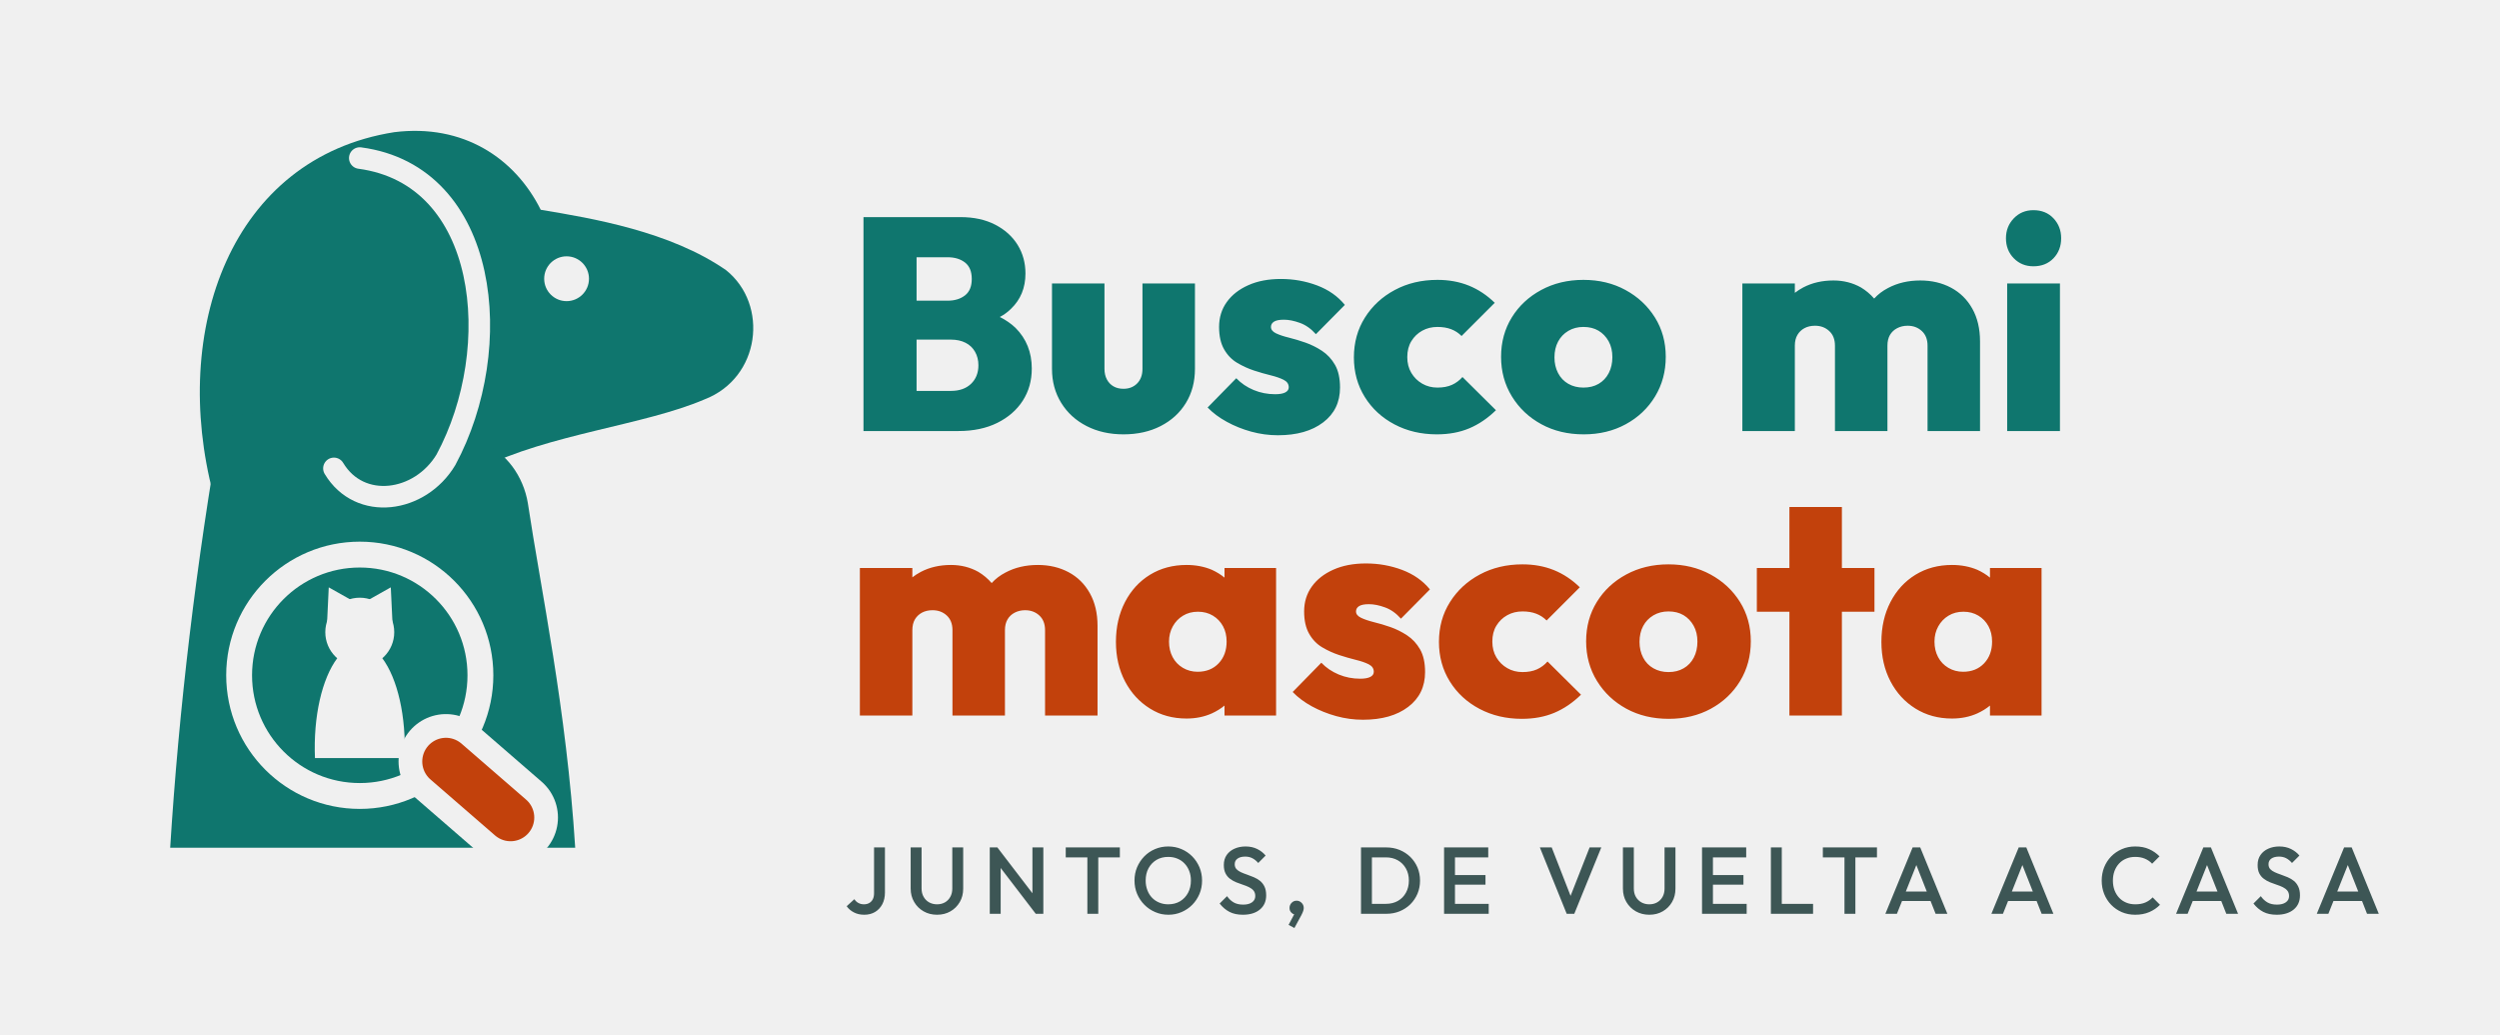
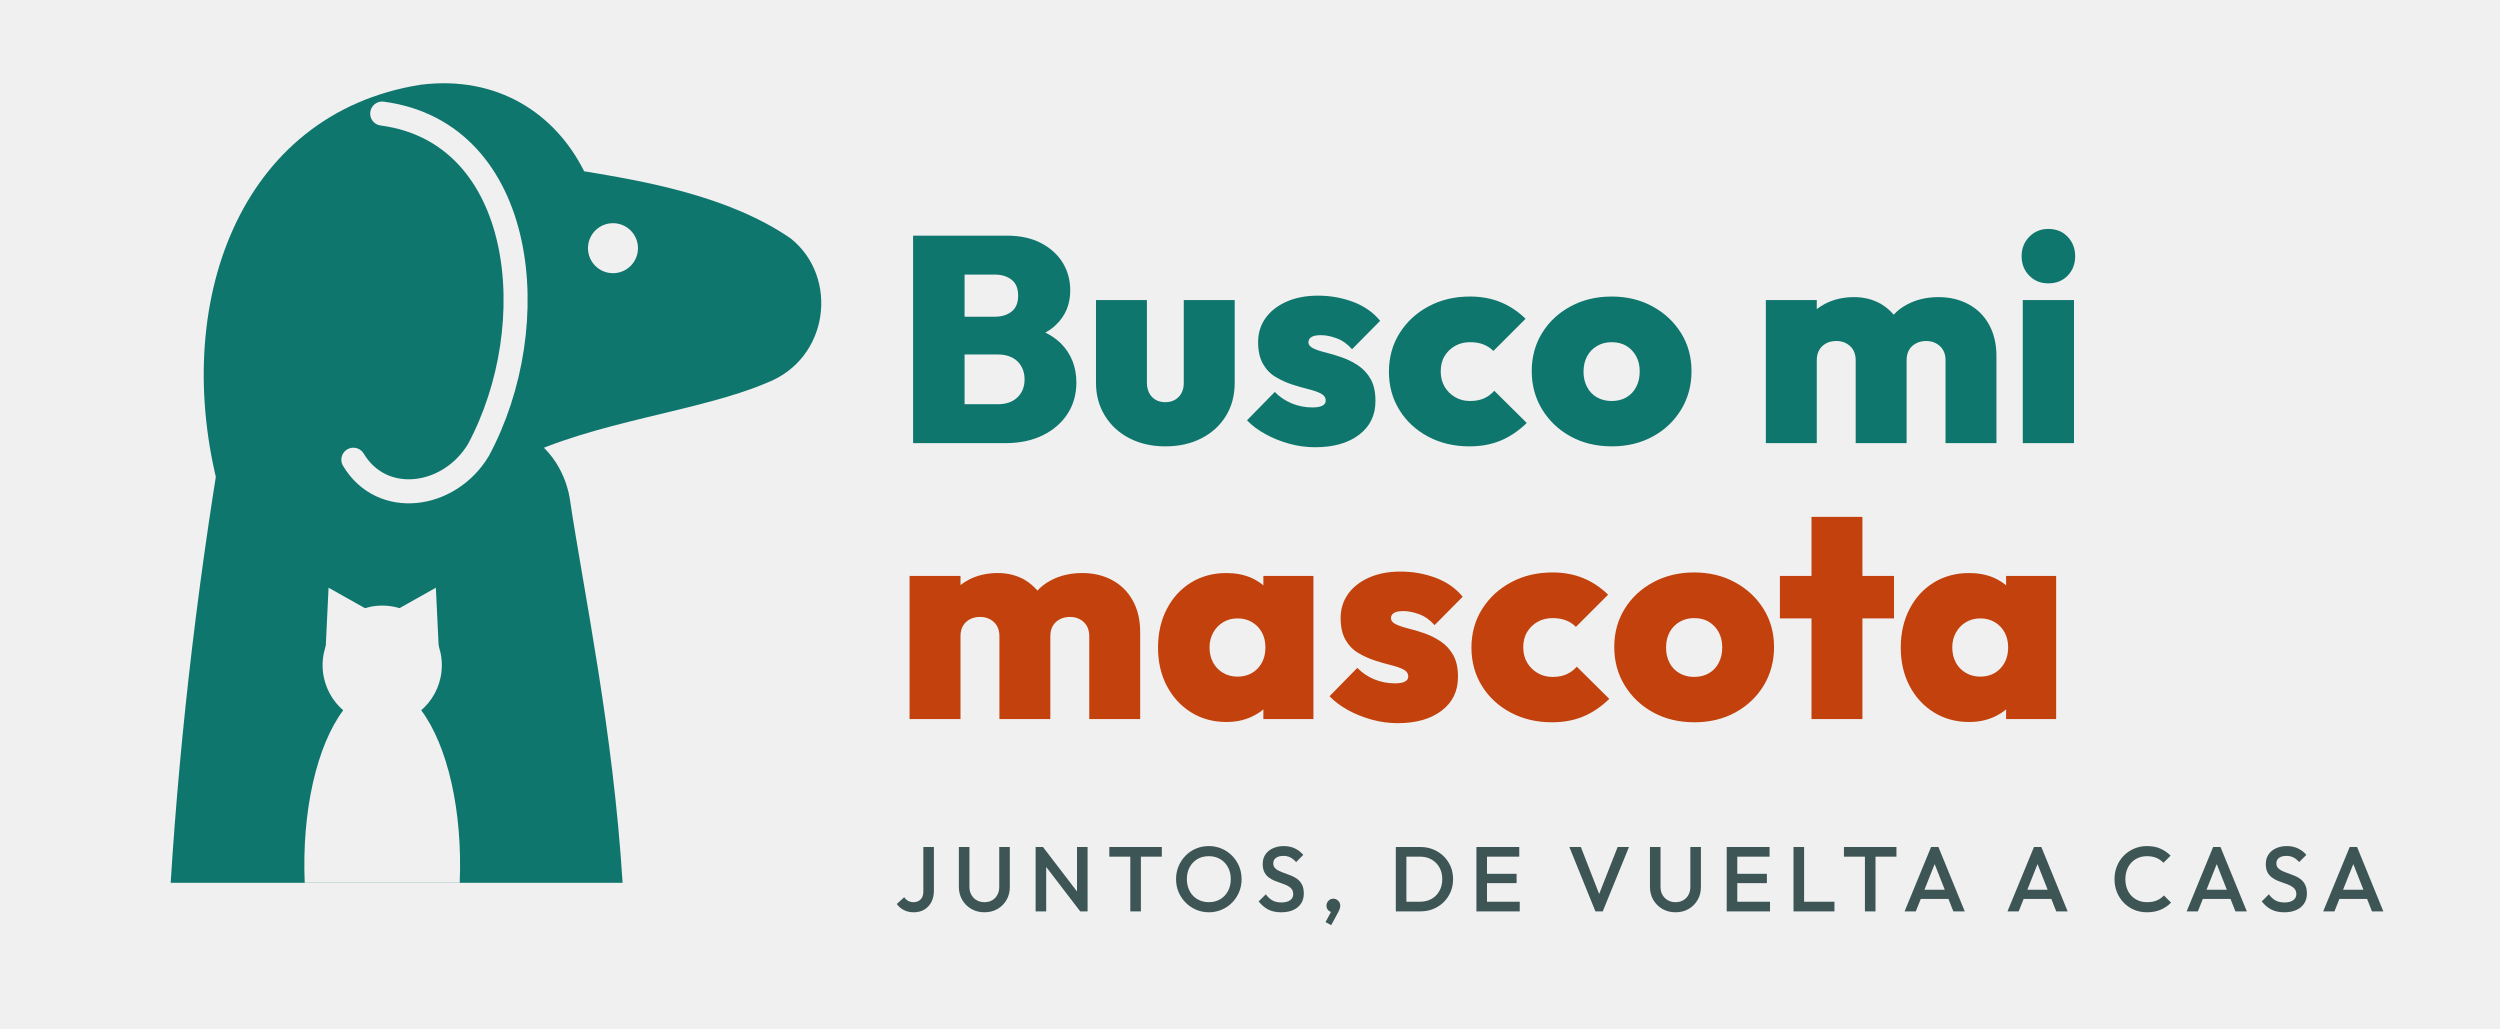
- <svg xmlns="http://www.w3.org/2000/svg" viewBox="0 0 580 240" width="580" height="240" role="img" aria-label="Busco mi mascota. Juntos, de vuelta a casa">
-   <g transform="translate(4 20) scale(1.666667)">
+ <svg xmlns="http://www.w3.org/2000/svg" viewBox="0 0 598 246" width="598" height="246" role="img" aria-label="Busco mi mascota. Juntos, de vuelta a casa">
+   <g transform="translate(0 8) scale(1.916667)">
    <defs>
      <mask id="k0" maskUnits="userSpaceOnUse" x="-20" y="-20" width="260" height="360">
        <rect x="-20" y="-20" width="260" height="360" fill="#fff" />
        <path d="M92 40 C122 44 126 84 112 110 C106 120 92 122 86 112" fill="none" stroke="#000" stroke-width="5" stroke-linecap="round" />
        <circle cx="140" cy="68" r="5.2" fill="#000" />
-         <circle cx="92" cy="160" r="28" fill="none" stroke="#000" stroke-linecap="round" stroke-width="6" />
-         <g transform="translate(92 160) scale(.4) translate(-30 -52)">
+         <g transform="translate(92 200) scale(.62) translate(-30 -100)">
          <g fill="#000">
            <circle cx="30" cy="27" r="20" />
            <path d="M11 22 L12 1 L28 10 Z" />
            <path d="M49 22 L48 1 L32 10 Z" />
            <path d="M17 42 C8 54 3 76 4 100 L56 100 C57 76 52 54 43 42 Z" />
          </g>
        </g>
-         <line x1="112" y1="180" x2="127" y2="193" fill="none" stroke="#000" stroke-linecap="round" stroke-width="22" />
      </mask>
    </defs>
    <g transform="translate(-7.5 -14) scale(.6)">
      <g mask="url(#k0)">
        <g fill="#0f766e">
          <path d="M58 118 C48 80 62 40 100 34 C116 32 128 40 134 52 C146 54 164 57 177 66 C187 74 185 91 172 96 C158 102 136 104 120 112 L112 130 Z" />
          <path d="M60 100 C54 134 50 168 48 200 L142 200 C140 168 134 140 131 120 C130 114 126 108 120 106 L100 96 Z" />
        </g>
      </g>
-       <line x1="112" y1="180" x2="127" y2="193" stroke="#c2410c" stroke-width="11" stroke-linecap="round" />
    </g>
  </g>
-   <path fill="#0f766e" d="M222.46 100L200.41 100L200.41 50.37L222.95 50.37Q227.57 50.37 230.97 52.12Q234.36 53.87 236.18 56.81Q238 59.75 238 63.46L238 63.46Q238 68.43 234.64 71.65L234.64 71.65Q233.52 72.77 232.05 73.54L232.05 73.54Q234.15 74.59 235.69 76.06L235.69 76.06Q239.47 79.84 239.47 85.51L239.47 85.51Q239.47 89.71 237.37 92.97Q235.27 96.22 231.46 98.11Q227.64 100 222.46 100L222.46 100M220.71 78.79L212.73 78.79L212.73 90.69L220.71 90.69Q223.65 90.69 225.37 89.05Q227.08 87.4 227.08 84.74L227.08 84.74Q227.08 82.99 226.31 81.63Q225.54 80.26 224.11 79.53Q222.67 78.79 220.71 78.79L220.71 78.79M219.94 59.68L212.73 59.68L212.73 69.76L219.94 69.76Q222.39 69.76 223.97 68.53Q225.54 67.31 225.54 64.72Q225.54 62.13 223.97 60.9Q222.39 59.68 219.94 59.68L219.94 59.68M260.75 100.77L260.75 100.77Q255.92 100.77 252.18 98.84Q248.43 96.92 246.29 93.45Q244.16 89.99 244.16 85.58L244.16 85.58L244.16 65.77L256.34 65.77L256.34 85.58Q256.34 86.98 256.9 88.03Q257.46 89.08 258.44 89.64Q259.42 90.2 260.75 90.2L260.75 90.2Q262.71 90.2 263.94 88.94Q265.16 87.68 265.16 85.58L265.16 85.58L265.16 65.77L277.34 65.77L277.34 85.58Q277.34 90.06 275.24 93.49Q273.14 96.92 269.39 98.84Q265.65 100.77 260.75 100.77M296.59 100.98L296.59 100.98Q293.44 100.98 290.39 100.14Q287.35 99.3 284.73 97.86Q282.1 96.43 280.28 94.54L280.28 94.54L286.93 87.75Q288.61 89.5 290.95 90.48Q293.3 91.46 295.96 91.46L295.96 91.46Q297.5 91.46 298.31 91.04Q299.11 90.62 299.11 89.85L299.11 89.85Q299.11 88.73 297.95 88.13Q296.8 87.54 294.94 87.08Q293.09 86.63 291.06 85.97Q289.03 85.3 287.14 84.18Q285.25 83.06 284.1 81.03Q282.94 79 282.94 75.85L282.94 75.85Q282.94 72.56 284.73 70.07Q286.51 67.59 289.73 66.16Q292.95 64.72 297.29 64.72L297.29 64.72Q301.7 64.72 305.69 66.22Q309.68 67.73 312.13 70.74L312.13 70.74L305.41 77.53Q303.73 75.64 301.7 74.91Q299.67 74.17 297.99 74.17L297.99 74.17Q296.38 74.17 295.68 74.63Q294.98 75.08 294.98 75.85L294.98 75.85Q294.98 76.76 296.13 77.32Q297.29 77.88 299.14 78.33Q301 78.79 303 79.49Q304.99 80.19 306.85 81.41Q308.7 82.64 309.86 84.67Q311.01 86.7 311.01 89.92L311.01 89.92Q311.01 95.03 307.09 98Q303.17 100.98 296.59 100.98M333.48 100.77L333.48 100.77Q328.02 100.77 323.65 98.46Q319.27 96.15 316.75 92.09Q314.23 88.03 314.23 82.92L314.23 82.92Q314.23 77.74 316.79 73.68Q319.34 69.62 323.72 67.28Q328.09 64.93 333.62 64.93L333.62 64.93Q337.61 64.93 340.9 66.26Q344.19 67.59 346.92 70.25L346.92 70.25L339.22 77.95Q338.17 76.9 336.81 76.38Q335.44 75.85 333.62 75.85L333.62 75.85Q331.66 75.85 330.09 76.72Q328.51 77.6 327.57 79.14Q326.62 80.68 326.62 82.85L326.62 82.85Q326.62 84.95 327.57 86.53Q328.51 88.1 330.09 89.01Q331.66 89.92 333.62 89.92L333.62 89.92Q335.58 89.92 336.98 89.29Q338.38 88.66 339.43 87.47L339.43 87.47L347.2 95.17Q344.33 97.97 341.01 99.37Q337.68 100.77 333.48 100.77M367.57 100.77L367.57 100.77Q362.04 100.77 357.74 98.42Q353.43 96.08 350.91 91.98Q348.39 87.89 348.39 82.78L348.39 82.78Q348.39 77.67 350.88 73.64Q353.36 69.62 357.7 67.28Q362.04 64.93 367.5 64.93L367.5 64.93Q372.96 64.93 377.26 67.28Q381.57 69.62 384.09 73.64Q386.61 77.67 386.61 82.78L386.61 82.78Q386.61 87.89 384.13 91.98Q381.64 96.08 377.33 98.42Q373.03 100.77 367.57 100.77M367.5 89.92L367.5 89.92Q369.53 89.92 371.03 89.05Q372.54 88.17 373.38 86.56Q374.22 84.95 374.22 82.85L374.22 82.85Q374.22 80.75 373.35 79.17Q372.47 77.6 371 76.72Q369.53 75.85 367.5 75.85L367.5 75.85Q365.54 75.85 364 76.76Q362.46 77.67 361.62 79.25Q360.78 80.82 360.78 82.92L360.78 82.92Q360.78 84.95 361.62 86.56Q362.46 88.17 364 89.05Q365.54 89.92 367.5 89.92M416.57 100L404.39 100L404.39 65.77L416.57 65.77L416.57 67.94Q417.48 67.24 418.53 66.68L418.53 66.68Q421.61 65.07 425.53 65.07L425.53 65.07Q429.03 65.07 431.9 66.68L431.9 66.68Q433.65 67.73 434.98 69.27L434.98 69.27Q436.31 67.8 438.2 66.82L438.2 66.82Q441.49 65.07 445.69 65.07L445.69 65.07Q449.68 65.07 452.83 66.75Q455.98 68.43 457.76 71.61Q459.55 74.8 459.55 79.21L459.55 79.21L459.55 100L447.37 100L447.37 80.19Q447.37 78.02 446.04 76.8Q444.71 75.57 442.75 75.57L442.75 75.57Q441.42 75.57 440.33 76.13Q439.25 76.69 438.65 77.7Q438.06 78.72 438.06 80.19L438.06 80.19L438.06 100L425.88 100L425.88 80.19Q425.88 78.02 424.55 76.8Q423.22 75.57 421.26 75.57L421.26 75.57Q419.86 75.57 418.81 76.13Q417.76 76.69 417.17 77.7Q416.57 78.72 416.57 80.19L416.57 80.19L416.57 100M478.1 100L465.85 100L465.85 65.77L478.1 65.77L478.1 100M471.94 61.78L471.94 61.78Q469.21 61.78 467.39 59.92Q465.57 58.07 465.57 55.27L465.57 55.27Q465.57 52.54 467.39 50.65Q469.21 48.76 471.94 48.76L471.94 48.76Q474.81 48.76 476.6 50.65Q478.38 52.54 478.38 55.27L478.38 55.27Q478.38 58.07 476.6 59.92Q474.81 61.78 471.94 61.78" />
-   <path fill="#c2410c" d="M211.75 166L199.57 166L199.57 131.77L211.75 131.77L211.75 133.94Q212.66 133.24 213.71 132.68L213.71 132.68Q216.79 131.07 220.71 131.07L220.71 131.07Q224.21 131.07 227.08 132.68L227.08 132.68Q228.83 133.73 230.16 135.27L230.16 135.27Q231.49 133.8 233.38 132.82L233.38 132.82Q236.67 131.07 240.87 131.07L240.87 131.07Q244.86 131.07 248.01 132.75Q251.16 134.43 252.94 137.62Q254.73 140.8 254.73 145.21L254.73 145.21L254.73 166L242.55 166L242.55 146.19Q242.55 144.02 241.22 142.79Q239.89 141.57 237.93 141.57L237.93 141.57Q236.6 141.57 235.51 142.13Q234.43 142.69 233.84 143.7Q233.24 144.72 233.24 146.19L233.24 146.19L233.24 166L221.06 166L221.06 146.19Q221.06 144.02 219.73 142.79Q218.4 141.57 216.44 141.57L216.44 141.57Q215.04 141.57 213.99 142.13Q212.94 142.69 212.34 143.7Q211.75 144.72 211.75 146.19L211.75 146.19L211.75 166M275.38 166.7L275.38 166.7Q270.62 166.7 266.91 164.39Q263.2 162.08 261.1 158.06Q259 154.03 259 148.92L259 148.92Q259 143.74 261.1 139.68Q263.2 135.62 266.91 133.34Q270.62 131.07 275.38 131.07L275.38 131.07Q278.6 131.07 281.26 132.19L281.26 132.19Q282.94 132.96 284.2 134.01L284.2 134.01L284.2 131.77L296.17 131.77L296.17 166L284.2 166L284.2 163.69Q282.94 164.74 281.26 165.51L281.26 165.51Q278.6 166.7 275.38 166.7M277.97 155.85L277.97 155.85Q280.98 155.85 282.84 153.89Q284.69 151.93 284.69 148.85L284.69 148.85Q284.69 146.82 283.85 145.28Q283.01 143.74 281.51 142.83Q280 141.92 278.04 141.92Q276.08 141.92 274.58 142.83Q273.07 143.74 272.2 145.31Q271.32 146.89 271.32 148.85L271.32 148.85Q271.32 150.88 272.16 152.45Q273 154.03 274.54 154.94Q276.08 155.85 277.97 155.85M316.33 166.98L316.33 166.98Q313.18 166.98 310.13 166.14Q307.09 165.3 304.47 163.87Q301.84 162.43 300.02 160.54L300.02 160.54L306.67 153.75Q308.35 155.5 310.69 156.48Q313.04 157.46 315.7 157.46L315.7 157.46Q317.24 157.46 318.05 157.04Q318.85 156.62 318.85 155.85L318.85 155.85Q318.85 154.73 317.69 154.13Q316.54 153.54 314.69 153.09Q312.83 152.63 310.8 151.97Q308.77 151.3 306.88 150.18Q304.99 149.06 303.84 147.03Q302.68 145 302.68 141.85L302.68 141.85Q302.68 138.56 304.47 136.07Q306.25 133.59 309.47 132.16Q312.69 130.72 317.03 130.72L317.03 130.72Q321.44 130.72 325.43 132.22Q329.42 133.73 331.87 136.74L331.87 136.74L325.15 143.53Q323.47 141.64 321.44 140.91Q319.41 140.17 317.73 140.17L317.73 140.17Q316.12 140.17 315.42 140.63Q314.72 141.08 314.72 141.85L314.72 141.85Q314.72 142.76 315.88 143.32Q317.03 143.88 318.88 144.34Q320.74 144.79 322.74 145.49Q324.73 146.19 326.59 147.41Q328.44 148.64 329.6 150.67Q330.75 152.7 330.75 155.92L330.75 155.92Q330.75 161.03 326.83 164Q322.91 166.98 316.33 166.98M353.22 166.77L353.22 166.77Q347.76 166.77 343.39 164.46Q339.01 162.15 336.49 158.09Q333.97 154.03 333.97 148.92L333.97 148.92Q333.97 143.74 336.53 139.68Q339.08 135.62 343.46 133.28Q347.83 130.93 353.36 130.93L353.36 130.93Q357.35 130.93 360.64 132.26Q363.93 133.59 366.66 136.25L366.66 136.25L358.96 143.95Q357.91 142.9 356.55 142.38Q355.18 141.85 353.36 141.85L353.36 141.85Q351.4 141.85 349.83 142.72Q348.25 143.6 347.31 145.14Q346.36 146.68 346.36 148.85L346.36 148.85Q346.36 150.95 347.31 152.53Q348.25 154.1 349.83 155.01Q351.4 155.92 353.36 155.92L353.36 155.92Q355.32 155.92 356.72 155.29Q358.12 154.66 359.17 153.47L359.17 153.47L366.94 161.17Q364.07 163.97 360.75 165.37Q357.42 166.77 353.22 166.77M387.31 166.77L387.31 166.77Q381.78 166.77 377.48 164.43Q373.17 162.08 370.65 157.99Q368.13 153.89 368.13 148.78L368.13 148.78Q368.13 143.67 370.62 139.64Q373.1 135.62 377.44 133.28Q381.78 130.93 387.24 130.93L387.24 130.93Q392.7 130.93 397 133.28Q401.31 135.62 403.83 139.64Q406.35 143.67 406.35 148.78L406.35 148.78Q406.35 153.89 403.87 157.99Q401.38 162.08 397.07 164.43Q392.77 166.77 387.31 166.77M387.24 155.92L387.24 155.92Q389.27 155.92 390.77 155.04Q392.28 154.17 393.12 152.56Q393.96 150.95 393.96 148.85L393.96 148.85Q393.96 146.75 393.09 145.18Q392.21 143.6 390.74 142.72Q389.27 141.85 387.24 141.85L387.24 141.85Q385.28 141.85 383.74 142.76Q382.2 143.67 381.36 145.25Q380.52 146.82 380.52 148.92L380.52 148.92Q380.52 150.95 381.36 152.56Q382.2 154.17 383.74 155.04Q385.28 155.92 387.24 155.92M427.49 166L415.31 166L415.31 141.92L407.75 141.92L407.75 131.77L415.31 131.77L415.31 117.63L427.49 117.63L427.49 131.77L435.05 131.77L435.05 141.92L427.49 141.92L427.49 166M453.04 166.7L453.04 166.7Q448.28 166.7 444.57 164.39Q440.86 162.08 438.76 158.06Q436.66 154.03 436.66 148.92L436.66 148.92Q436.66 143.74 438.76 139.68Q440.86 135.62 444.57 133.34Q448.28 131.07 453.04 131.07L453.04 131.07Q456.26 131.07 458.92 132.19L458.92 132.19Q460.6 132.96 461.86 134.01L461.86 134.01L461.86 131.77L473.83 131.77L473.83 166L461.86 166L461.86 163.69Q460.6 164.74 458.92 165.51L458.92 165.51Q456.26 166.7 453.04 166.7M455.63 155.85L455.63 155.85Q458.64 155.85 460.5 153.89Q462.35 151.93 462.35 148.85L462.35 148.85Q462.35 146.82 461.51 145.28Q460.67 143.74 459.17 142.83Q457.66 141.92 455.7 141.92Q453.74 141.92 452.24 142.83Q450.73 143.74 449.86 145.31Q448.98 146.89 448.98 148.85L448.98 148.85Q448.98 150.88 449.82 152.45Q450.66 154.03 452.2 154.94Q453.74 155.85 455.63 155.85" />
-   <path fill="#3d5655" d="M200.58 212.22L200.58 212.22Q199.23 212.22 198.19 211.68Q197.14 211.14 196.51 210.24L196.51 210.24L198.29 208.61Q198.66 209.18 199.23 209.49Q199.81 209.8 200.49 209.8L200.49 209.8Q201.24 209.8 201.76 209.49Q202.29 209.18 202.58 208.61Q202.86 208.04 202.86 207.25L202.86 207.25L202.86 196.6L205.39 196.6L205.39 207.05Q205.39 208.59 204.79 209.76Q204.18 210.92 203.11 211.57Q202.03 212.22 200.58 212.22M217.48 212.22L217.48 212.22Q215.74 212.22 214.36 211.43Q212.97 210.64 212.17 209.26Q211.36 207.89 211.36 206.15L211.36 206.15L211.36 196.6L213.89 196.6L213.89 206.13Q213.89 207.25 214.37 208.07Q214.84 208.9 215.65 209.35Q216.47 209.8 217.48 209.8L217.48 209.8Q218.51 209.8 219.31 209.35Q220.1 208.9 220.56 208.07Q221.02 207.25 221.02 206.15L221.02 206.15L221.02 196.6L223.55 196.6L223.55 206.17Q223.55 207.91 222.76 209.27Q221.97 210.64 220.6 211.43Q219.24 212.22 217.48 212.22M232.25 212L229.72 212L229.72 196.6L231.48 196.6L239.62 207.23L239.62 196.6L242.15 196.6L242.15 212L240.39 212L232.25 201.37L232.25 212M254.9 212L252.37 212L252.37 198.91L247.35 198.91L247.35 196.6L259.91 196.6L259.91 198.91L254.9 198.91L254.9 212M271.18 212.22L271.18 212.22Q269.53 212.22 268.1 211.6Q266.67 210.99 265.6 209.9Q264.52 208.81 263.91 207.37Q263.31 205.93 263.31 204.28L263.31 204.28Q263.31 202.63 263.91 201.2Q264.52 199.77 265.58 198.68Q266.65 197.59 268.07 196.99Q269.49 196.38 271.14 196.38L271.14 196.38Q272.79 196.38 274.21 196.99Q275.63 197.59 276.71 198.68Q277.78 199.77 278.39 201.21Q278.99 202.65 278.99 204.3L278.99 204.3Q278.99 205.95 278.39 207.39Q277.78 208.83 276.72 209.91Q275.65 210.99 274.23 211.6Q272.81 212.22 271.18 212.22M271.14 209.8L271.14 209.8Q272.7 209.8 273.88 209.1Q275.06 208.39 275.73 207.15Q276.4 205.91 276.4 204.28L276.4 204.28Q276.4 203.07 276.01 202.07Q275.63 201.07 274.92 200.33Q274.22 199.59 273.26 199.2Q272.31 198.8 271.14 198.8L271.14 198.8Q269.6 198.8 268.42 199.49Q267.25 200.19 266.57 201.42Q265.9 202.65 265.9 204.28L265.9 204.28Q265.9 205.49 266.29 206.51Q266.67 207.53 267.37 208.26Q268.06 208.99 269.03 209.39Q270 209.8 271.14 209.8M288.46 212.22L288.46 212.22Q286.64 212.22 285.36 211.56Q284.08 210.9 283.07 209.62L283.07 209.62L284.79 207.91Q285.43 208.83 286.31 209.35Q287.19 209.87 288.55 209.87L288.55 209.87Q289.83 209.87 290.58 209.34Q291.34 208.81 291.34 207.89L291.34 207.89Q291.34 207.12 290.95 206.63Q290.55 206.15 289.9 205.83Q289.25 205.51 288.47 205.26Q287.69 205 286.91 204.69Q286.13 204.37 285.48 203.88Q284.83 203.4 284.44 202.63Q284.04 201.86 284.04 200.67L284.04 200.67Q284.04 199.31 284.71 198.35Q285.38 197.39 286.53 196.89Q287.67 196.38 289.08 196.38L289.08 196.38Q290.6 196.38 291.8 196.97Q292.99 197.57 293.74 198.49L293.74 198.49L292.03 200.21Q291.37 199.46 290.65 199.1Q289.94 198.73 289.01 198.73L289.01 198.73Q287.87 198.73 287.22 199.2Q286.57 199.66 286.57 200.49L286.57 200.49Q286.57 201.2 286.97 201.63Q287.36 202.06 288.01 202.35Q288.66 202.65 289.44 202.91Q290.22 203.18 291 203.51Q291.78 203.84 292.43 204.35Q293.08 204.87 293.48 205.69Q293.87 206.5 293.87 207.73L293.87 207.73Q293.87 209.8 292.41 211.01Q290.95 212.22 288.46 212.22M300.42 215.3L299.07 214.57L300.37 212.13Q300.02 212.04 299.73 211.74L299.73 211.74Q299.29 211.32 299.29 210.66L299.29 210.66Q299.29 209.95 299.77 209.46Q300.24 208.96 300.94 208.96L300.94 208.96Q301.6 208.96 302.1 209.46Q302.59 209.95 302.59 210.66L302.59 210.66Q302.59 210.94 302.47 211.33Q302.35 211.71 302.04 212.31L302.04 212.31L300.42 215.3M321.77 212L315.88 212L315.88 196.6L321.73 196.6Q323.4 196.6 324.83 197.18Q326.26 197.77 327.33 198.81Q328.39 199.86 328.99 201.25Q329.58 202.65 329.58 204.3L329.58 204.3Q329.58 205.93 328.99 207.34Q328.39 208.74 327.34 209.79Q326.28 210.83 324.85 211.42Q323.42 212 321.77 212L321.77 212M321.66 198.91L318.41 198.91L318.41 209.69L321.66 209.69Q323.25 209.69 324.44 209.01Q325.64 208.33 326.31 207.1Q326.99 205.88 326.99 204.28L326.99 204.28Q326.99 202.69 326.3 201.48Q325.62 200.27 324.42 199.59Q323.22 198.91 321.66 198.91L321.66 198.91M345.52 212L335.16 212L335.16 196.6L345.41 196.6L345.41 198.91L337.69 198.91L337.69 203.02L344.77 203.02L344.77 205.25L337.69 205.25L337.69 209.69L345.52 209.69L345.52 212M365.38 212L363.62 212L357.39 196.6L360.14 196.6L364.52 207.84L368.94 196.6L371.65 196.6L365.38 212M382.79 212.22L382.79 212.22Q381.05 212.22 379.66 211.43Q378.28 210.64 377.47 209.26Q376.67 207.89 376.67 206.15L376.67 206.15L376.67 196.6L379.2 196.6L379.2 206.13Q379.2 207.25 379.67 208.07Q380.15 208.9 380.96 209.35Q381.78 209.8 382.79 209.8L382.79 209.8Q383.82 209.8 384.61 209.35Q385.41 208.9 385.87 208.07Q386.33 207.25 386.33 206.15L386.33 206.15L386.33 196.6L388.86 196.6L388.86 206.17Q388.86 207.91 388.07 209.27Q387.28 210.64 385.91 211.43Q384.55 212.22 382.79 212.22M405.39 212L395.03 212L395.03 196.6L405.28 196.6L405.28 198.91L397.56 198.91L397.56 203.02L404.64 203.02L404.64 205.25L397.56 205.25L397.56 209.69L405.39 209.69L405.39 212M420.8 212L411.01 212L411.01 196.6L413.54 196.6L413.54 209.69L420.8 209.69L420.8 212M430.62 212L428.09 212L428.09 198.91L423.07 198.91L423.07 196.6L435.63 196.6L435.63 198.91L430.62 198.91L430.62 212M440.26 212L437.58 212L443.91 196.6L445.67 196.6L451.97 212L449.24 212L448.07 209.03L441.45 209.03L440.26 212M442.33 206.83L447.19 206.83L444.77 200.69L442.33 206.83M464.87 212L462.19 212L468.53 196.6L470.29 196.6L476.58 212L473.85 212L472.68 209.03L466.06 209.03L464.87 212M466.94 206.83L471.8 206.83L469.38 200.69L466.94 206.83M495.56 212.22L495.56 212.22Q493.89 212.22 492.47 211.62Q491.05 211.01 489.99 209.92Q488.94 208.83 488.36 207.39Q487.79 205.95 487.79 204.3L487.79 204.3Q487.79 202.65 488.36 201.21Q488.94 199.77 489.99 198.69Q491.05 197.61 492.47 197Q493.89 196.38 495.56 196.38L495.56 196.38Q497.43 196.38 498.79 197Q500.16 197.61 501.21 198.67L501.21 198.67L499.5 200.38Q498.81 199.64 497.83 199.22Q496.86 198.8 495.56 198.8L495.56 198.8Q494.41 198.8 493.47 199.2Q492.52 199.59 491.83 200.33Q491.14 201.07 490.76 202.08Q490.39 203.09 490.39 204.3L490.39 204.3Q490.39 205.51 490.76 206.52Q491.14 207.53 491.83 208.27Q492.52 209.01 493.47 209.4Q494.41 209.8 495.56 209.8L495.56 209.8Q496.97 209.8 497.94 209.37Q498.92 208.94 499.61 208.19L499.61 208.19L501.32 209.91Q500.27 210.99 498.84 211.6Q497.41 212.22 495.56 212.22M507.73 212L505.05 212L511.38 196.6L513.14 196.6L519.44 212L516.71 212L515.54 209.03L508.92 209.03L507.73 212M509.8 206.83L514.66 206.83L512.24 200.69L509.8 206.83M528.4 212.22L528.4 212.22Q526.57 212.22 525.3 211.56Q524.02 210.9 523.01 209.62L523.01 209.62L524.72 207.91Q525.36 208.83 526.24 209.35Q527.12 209.87 528.49 209.87L528.49 209.87Q529.76 209.87 530.52 209.34Q531.28 208.81 531.28 207.89L531.28 207.89Q531.28 207.12 530.88 206.63Q530.49 206.15 529.84 205.83Q529.19 205.51 528.41 205.26Q527.63 205 526.85 204.69Q526.07 204.37 525.42 203.88Q524.77 203.4 524.37 202.63Q523.98 201.86 523.98 200.67L523.98 200.67Q523.98 199.31 524.65 198.35Q525.32 197.39 526.46 196.89Q527.61 196.38 529.01 196.38L529.01 196.38Q530.53 196.38 531.73 196.97Q532.93 197.57 533.68 198.49L533.68 198.49L531.96 200.21Q531.3 199.46 530.59 199.1Q529.87 198.73 528.95 198.73L528.95 198.73Q527.8 198.73 527.15 199.2Q526.51 199.66 526.51 200.49L526.51 200.49Q526.51 201.2 526.9 201.63Q527.3 202.06 527.95 202.35Q528.6 202.65 529.38 202.91Q530.16 203.18 530.94 203.51Q531.72 203.84 532.37 204.35Q533.02 204.87 533.41 205.69Q533.81 206.5 533.81 207.73L533.81 207.73Q533.81 209.8 532.35 211.01Q530.88 212.22 528.4 212.22M540.4 212L537.71 212L544.05 196.6L545.81 196.6L552.1 212L549.37 212L548.21 209.03L541.58 209.03L540.4 212M542.46 206.83L547.33 206.83L544.91 200.69L542.46 206.83" />
+   <path fill="#0f766e" d="M240.46 106L218.41 106L218.41 56.37L240.95 56.37Q245.57 56.37 248.97 58.12Q252.36 59.87 254.18 62.81Q256 65.75 256 69.46L256 69.46Q256 74.43 252.64 77.65L252.64 77.65Q251.52 78.77 250.05 79.54L250.05 79.54Q252.15 80.59 253.69 82.06L253.69 82.06Q257.47 85.84 257.47 91.51L257.47 91.51Q257.47 95.71 255.37 98.97Q253.27 102.22 249.46 104.11Q245.64 106 240.46 106L240.46 106M238.71 84.79L230.73 84.79L230.73 96.69L238.71 96.69Q241.65 96.69 243.37 95.05Q245.08 93.4 245.08 90.74L245.08 90.74Q245.08 88.99 244.31 87.63Q243.54 86.26 242.11 85.53Q240.67 84.79 238.71 84.79L238.71 84.79M237.94 65.68L230.73 65.68L230.73 75.76L237.94 75.76Q240.39 75.76 241.97 74.53Q243.54 73.31 243.54 70.72Q243.54 68.13 241.97 66.91Q240.39 65.68 237.94 65.68L237.94 65.68M278.75 106.77L278.75 106.77Q273.92 106.77 270.18 104.84Q266.43 102.92 264.3 99.45Q262.16 95.99 262.16 91.58L262.16 91.58L262.16 71.77L274.34 71.77L274.34 91.58Q274.34 92.98 274.9 94.03Q275.46 95.08 276.44 95.64Q277.42 96.2 278.75 96.2L278.75 96.2Q280.71 96.2 281.94 94.94Q283.16 93.68 283.16 91.58L283.16 91.58L283.16 71.77L295.34 71.77L295.34 91.58Q295.34 96.06 293.24 99.49Q291.14 102.92 287.39 104.84Q283.65 106.77 278.75 106.77M314.59 106.98L314.59 106.98Q311.44 106.98 308.39 106.14Q305.35 105.3 302.73 103.86Q300.1 102.43 298.28 100.54L298.28 100.54L304.93 93.75Q306.61 95.5 308.95 96.48Q311.3 97.46 313.96 97.46L313.96 97.46Q315.5 97.46 316.31 97.04Q317.11 96.62 317.11 95.85L317.11 95.85Q317.11 94.73 315.95 94.13Q314.8 93.54 312.94 93.08Q311.09 92.63 309.06 91.97Q307.03 91.3 305.14 90.18Q303.25 89.06 302.1 87.03Q300.94 85 300.94 81.85L300.94 81.85Q300.94 78.56 302.73 76.07Q304.51 73.59 307.73 72.16Q310.95 70.72 315.29 70.72L315.29 70.72Q319.7 70.72 323.69 72.22Q327.68 73.73 330.13 76.74L330.13 76.74L323.41 83.53Q321.73 81.64 319.7 80.91Q317.67 80.17 315.99 80.17L315.99 80.17Q314.38 80.17 313.68 80.63Q312.98 81.08 312.98 81.85L312.98 81.85Q312.98 82.76 314.13 83.32Q315.29 83.88 317.14 84.33Q319 84.79 321 85.49Q322.99 86.19 324.85 87.41Q326.7 88.64 327.86 90.67Q329.01 92.7 329.01 95.92L329.01 95.92Q329.01 101.03 325.09 104Q321.17 106.98 314.59 106.98M351.48 106.77L351.48 106.77Q346.02 106.77 341.65 104.46Q337.27 102.15 334.75 98.09Q332.23 94.03 332.23 88.92L332.23 88.92Q332.23 83.74 334.79 79.68Q337.34 75.62 341.72 73.28Q346.09 70.93 351.62 70.93L351.62 70.93Q355.61 70.93 358.9 72.26Q362.19 73.59 364.92 76.25L364.92 76.25L357.22 83.95Q356.17 82.9 354.81 82.38Q353.44 81.85 351.62 81.85L351.62 81.85Q349.66 81.85 348.09 82.72Q346.51 83.6 345.57 85.14Q344.62 86.68 344.62 88.85L344.62 88.85Q344.62 90.95 345.57 92.53Q346.51 94.1 348.09 95.01Q349.66 95.92 351.62 95.92L351.62 95.92Q353.58 95.92 354.98 95.29Q356.38 94.66 357.43 93.47L357.43 93.47L365.2 101.17Q362.33 103.97 359.01 105.37Q355.68 106.77 351.48 106.77M385.57 106.77L385.57 106.77Q380.04 106.77 375.74 104.42Q371.43 102.08 368.91 97.98Q366.39 93.89 366.39 88.78L366.39 88.78Q366.39 83.67 368.88 79.64Q371.36 75.62 375.7 73.28Q380.04 70.93 385.5 70.93L385.5 70.93Q390.96 70.93 395.26 73.28Q399.57 75.62 402.09 79.64Q404.61 83.67 404.61 88.78L404.61 88.78Q404.61 93.89 402.13 97.98Q399.64 102.08 395.33 104.42Q391.03 106.77 385.57 106.77M385.5 95.92L385.5 95.92Q387.53 95.92 389.03 95.05Q390.54 94.17 391.38 92.56Q392.22 90.95 392.22 88.85L392.22 88.85Q392.22 86.75 391.35 85.17Q390.47 83.6 389 82.72Q387.53 81.85 385.5 81.85L385.5 81.85Q383.54 81.85 382 82.76Q380.46 83.67 379.62 85.25Q378.78 86.82 378.78 88.92L378.78 88.92Q378.78 90.95 379.62 92.56Q380.46 94.17 382 95.05Q383.54 95.92 385.5 95.92M434.57 106L422.39 106L422.39 71.77L434.57 71.77L434.57 73.94Q435.48 73.24 436.53 72.68L436.53 72.68Q439.61 71.07 443.53 71.07L443.53 71.07Q447.03 71.07 449.9 72.68L449.9 72.68Q451.65 73.73 452.98 75.27L452.98 75.27Q454.31 73.8 456.2 72.82L456.2 72.82Q459.49 71.07 463.69 71.07L463.69 71.07Q467.68 71.07 470.83 72.75Q473.98 74.43 475.76 77.61Q477.55 80.8 477.55 85.21L477.55 85.21L477.55 106L465.37 106L465.37 86.19Q465.37 84.02 464.04 82.8Q462.71 81.57 460.75 81.57L460.75 81.57Q459.42 81.57 458.33 82.13Q457.25 82.69 456.65 83.7Q456.06 84.72 456.06 86.19L456.06 86.19L456.06 106L443.88 106L443.88 86.19Q443.88 84.02 442.55 82.8Q441.22 81.57 439.26 81.57L439.26 81.57Q437.86 81.57 436.81 82.13Q435.76 82.69 435.17 83.7Q434.57 84.72 434.57 86.19L434.57 86.19L434.57 106M496.1 106L483.85 106L483.85 71.77L496.1 71.77L496.1 106M489.94 67.78L489.94 67.78Q487.21 67.78 485.39 65.92Q483.57 64.07 483.57 61.27L483.57 61.27Q483.57 58.54 485.39 56.65Q487.21 54.76 489.94 54.76L489.94 54.76Q492.81 54.76 494.6 56.65Q496.38 58.54 496.38 61.27L496.38 61.27Q496.38 64.07 494.6 65.92Q492.81 67.78 489.94 67.78" />
+   <path fill="#c2410c" d="M229.75 172L217.57 172L217.57 137.77L229.75 137.77L229.75 139.94Q230.66 139.24 231.71 138.68L231.71 138.68Q234.79 137.07 238.71 137.07L238.71 137.07Q242.21 137.07 245.08 138.68L245.08 138.68Q246.83 139.73 248.16 141.27L248.16 141.27Q249.49 139.8 251.38 138.82L251.38 138.82Q254.67 137.07 258.87 137.07L258.87 137.07Q262.86 137.07 266.01 138.75Q269.16 140.43 270.94 143.62Q272.73 146.8 272.73 151.21L272.73 151.21L272.73 172L260.55 172L260.55 152.19Q260.55 150.02 259.22 148.79Q257.89 147.57 255.93 147.57L255.93 147.57Q254.6 147.57 253.51 148.13Q252.43 148.69 251.84 149.7Q251.24 150.72 251.24 152.19L251.24 152.19L251.24 172L239.06 172L239.06 152.19Q239.06 150.02 237.73 148.79Q236.4 147.57 234.44 147.57L234.44 147.57Q233.04 147.57 231.99 148.13Q230.94 148.69 230.34 149.7Q229.75 150.72 229.75 152.19L229.75 152.19L229.75 172M293.38 172.7L293.38 172.7Q288.62 172.7 284.91 170.39Q281.2 168.08 279.1 164.06Q277 160.03 277 154.92L277 154.92Q277 149.74 279.1 145.68Q281.2 141.62 284.91 139.34Q288.62 137.07 293.38 137.07L293.38 137.07Q296.6 137.07 299.26 138.19L299.26 138.19Q300.94 138.96 302.2 140.01L302.2 140.01L302.2 137.77L314.17 137.77L314.17 172L302.2 172L302.2 169.69Q300.94 170.74 299.26 171.51L299.26 171.51Q296.6 172.7 293.38 172.7M295.97 161.85L295.97 161.85Q298.98 161.85 300.84 159.89Q302.69 157.93 302.69 154.85L302.69 154.85Q302.69 152.82 301.85 151.28Q301.01 149.74 299.51 148.83Q298 147.92 296.04 147.92Q294.08 147.92 292.58 148.83Q291.07 149.74 290.2 151.31Q289.32 152.89 289.32 154.85L289.32 154.85Q289.32 156.88 290.16 158.45Q291 160.03 292.54 160.94Q294.08 161.85 295.97 161.85M334.33 172.98L334.33 172.98Q331.18 172.98 328.13 172.14Q325.09 171.3 322.47 169.87Q319.84 168.43 318.02 166.54L318.02 166.54L324.67 159.75Q326.35 161.5 328.69 162.48Q331.04 163.46 333.7 163.46L333.7 163.46Q335.24 163.46 336.05 163.04Q336.85 162.62 336.85 161.85L336.85 161.85Q336.85 160.73 335.69 160.13Q334.54 159.54 332.69 159.09Q330.83 158.63 328.8 157.97Q326.77 157.3 324.88 156.18Q322.99 155.06 321.84 153.03Q320.68 151 320.68 147.85L320.68 147.85Q320.68 144.56 322.47 142.07Q324.25 139.59 327.47 138.16Q330.69 136.72 335.03 136.72L335.03 136.72Q339.44 136.72 343.43 138.22Q347.42 139.73 349.87 142.74L349.87 142.74L343.15 149.53Q341.47 147.64 339.44 146.91Q337.41 146.17 335.73 146.17L335.73 146.17Q334.12 146.17 333.42 146.63Q332.72 147.08 332.72 147.85L332.72 147.85Q332.72 148.76 333.88 149.32Q335.03 149.88 336.88 150.34Q338.74 150.79 340.74 151.49Q342.73 152.19 344.59 153.41Q346.44 154.64 347.6 156.67Q348.75 158.7 348.75 161.92L348.75 161.92Q348.75 167.03 344.83 170Q340.91 172.98 334.33 172.98M371.22 172.77L371.22 172.77Q365.76 172.77 361.39 170.46Q357.01 168.15 354.49 164.09Q351.97 160.03 351.97 154.92L351.97 154.92Q351.97 149.74 354.53 145.68Q357.08 141.62 361.46 139.28Q365.83 136.93 371.36 136.93L371.36 136.93Q375.35 136.93 378.64 138.26Q381.93 139.59 384.66 142.25L384.66 142.25L376.96 149.95Q375.91 148.9 374.55 148.38Q373.18 147.85 371.36 147.85L371.36 147.85Q369.4 147.85 367.83 148.72Q366.25 149.6 365.31 151.14Q364.36 152.68 364.36 154.85L364.36 154.85Q364.36 156.95 365.31 158.53Q366.25 160.1 367.83 161.01Q369.4 161.92 371.36 161.92L371.36 161.92Q373.32 161.92 374.72 161.29Q376.12 160.66 377.17 159.47L377.17 159.47L384.94 167.17Q382.07 169.97 378.75 171.37Q375.42 172.77 371.22 172.77M405.31 172.77L405.31 172.77Q399.78 172.77 395.48 170.43Q391.17 168.08 388.65 163.99Q386.13 159.89 386.13 154.78L386.13 154.78Q386.13 149.67 388.62 145.64Q391.1 141.62 395.44 139.28Q399.78 136.93 405.24 136.93L405.24 136.93Q410.7 136.93 415 139.28Q419.31 141.62 421.83 145.64Q424.35 149.67 424.35 154.78L424.35 154.78Q424.35 159.89 421.87 163.99Q419.38 168.08 415.07 170.43Q410.77 172.77 405.31 172.77M405.24 161.92L405.24 161.92Q407.27 161.92 408.77 161.04Q410.28 160.17 411.12 158.56Q411.96 156.95 411.96 154.85L411.96 154.85Q411.96 152.75 411.09 151.18Q410.21 149.6 408.74 148.72Q407.27 147.85 405.24 147.85L405.24 147.85Q403.28 147.85 401.74 148.76Q400.2 149.67 399.36 151.25Q398.52 152.82 398.52 154.92L398.52 154.92Q398.52 156.95 399.36 158.56Q400.2 160.17 401.74 161.04Q403.28 161.92 405.24 161.92M445.49 172L433.31 172L433.31 147.92L425.75 147.92L425.75 137.77L433.31 137.77L433.31 123.63L445.49 123.63L445.49 137.77L453.05 137.77L453.05 147.92L445.49 147.92L445.49 172M471.04 172.7L471.04 172.7Q466.28 172.7 462.57 170.39Q458.86 168.08 456.76 164.06Q454.66 160.03 454.66 154.92L454.66 154.92Q454.66 149.74 456.76 145.68Q458.86 141.62 462.57 139.34Q466.28 137.07 471.04 137.07L471.04 137.07Q474.26 137.07 476.92 138.19L476.92 138.19Q478.6 138.96 479.86 140.01L479.86 140.01L479.86 137.77L491.83 137.77L491.83 172L479.86 172L479.86 169.69Q478.6 170.74 476.92 171.51L476.92 171.51Q474.26 172.7 471.04 172.7M473.63 161.85L473.63 161.85Q476.64 161.85 478.5 159.89Q480.35 157.93 480.35 154.85L480.35 154.85Q480.35 152.82 479.51 151.28Q478.67 149.74 477.17 148.83Q475.66 147.92 473.7 147.92Q471.74 147.92 470.24 148.83Q468.73 149.74 467.86 151.31Q466.98 152.89 466.98 154.85L466.98 154.85Q466.98 156.88 467.82 158.45Q468.66 160.03 470.2 160.94Q471.74 161.85 473.63 161.85" />
+   <path fill="#3d5655" d="M218.58 218.22L218.58 218.22Q217.23 218.22 216.19 217.68Q215.14 217.14 214.51 216.24L214.51 216.24L216.29 214.61Q216.66 215.18 217.23 215.49Q217.81 215.8 218.49 215.8L218.49 215.8Q219.24 215.8 219.76 215.49Q220.29 215.18 220.58 214.61Q220.86 214.04 220.86 213.25L220.86 213.25L220.86 202.6L223.39 202.6L223.39 213.05Q223.39 214.59 222.79 215.76Q222.18 216.92 221.11 217.57Q220.03 218.22 218.58 218.22M235.48 218.22L235.48 218.22Q233.74 218.22 232.36 217.43Q230.97 216.64 230.17 215.26Q229.36 213.89 229.36 212.15L229.36 212.15L229.36 202.6L231.89 202.6L231.89 212.13Q231.89 213.25 232.37 214.07Q232.84 214.9 233.65 215.35Q234.47 215.8 235.48 215.8L235.48 215.8Q236.51 215.8 237.31 215.35Q238.1 214.9 238.56 214.07Q239.02 213.25 239.02 212.15L239.02 212.15L239.02 202.6L241.55 202.6L241.55 212.17Q241.55 213.91 240.76 215.27Q239.97 216.64 238.6 217.43Q237.24 218.22 235.48 218.22M250.25 218L247.72 218L247.72 202.6L249.48 202.6L257.62 213.23L257.62 202.6L260.15 202.6L260.15 218L258.39 218L250.25 207.37L250.25 218M272.9 218L270.37 218L270.37 204.91L265.35 204.91L265.35 202.6L277.91 202.6L277.91 204.91L272.9 204.91L272.9 218M289.18 218.22L289.18 218.22Q287.53 218.22 286.1 217.6Q284.67 216.99 283.6 215.9Q282.52 214.81 281.91 213.37Q281.31 211.93 281.31 210.28L281.31 210.28Q281.31 208.63 281.91 207.2Q282.52 205.77 283.58 204.68Q284.65 203.59 286.07 202.99Q287.49 202.38 289.14 202.38L289.14 202.38Q290.79 202.38 292.21 202.99Q293.63 203.59 294.71 204.68Q295.78 205.77 296.39 207.21Q296.99 208.65 296.99 210.3L296.99 210.3Q296.99 211.95 296.39 213.39Q295.78 214.83 294.72 215.91Q293.65 216.99 292.23 217.6Q290.81 218.22 289.18 218.22M289.14 215.8L289.14 215.8Q290.7 215.8 291.88 215.1Q293.06 214.39 293.73 213.15Q294.4 211.91 294.4 210.28L294.4 210.28Q294.4 209.07 294.01 208.07Q293.63 207.07 292.92 206.33Q292.22 205.59 291.26 205.2Q290.31 204.8 289.14 204.8L289.14 204.8Q287.6 204.8 286.42 205.49Q285.25 206.19 284.57 207.42Q283.9 208.65 283.9 210.28L283.9 210.28Q283.9 211.49 284.29 212.51Q284.67 213.53 285.37 214.26Q286.06 214.99 287.03 215.39Q288 215.8 289.14 215.8M306.46 218.22L306.46 218.22Q304.64 218.22 303.36 217.56Q302.08 216.9 301.07 215.62L301.07 215.62L302.79 213.91Q303.43 214.83 304.31 215.35Q305.19 215.87 306.55 215.87L306.55 215.87Q307.83 215.87 308.58 215.34Q309.34 214.81 309.34 213.89L309.34 213.89Q309.34 213.12 308.95 212.63Q308.55 212.15 307.9 211.83Q307.25 211.51 306.47 211.26Q305.69 211 304.91 210.69Q304.13 210.37 303.48 209.88Q302.83 209.4 302.44 208.63Q302.04 207.86 302.04 206.67L302.04 206.67Q302.04 205.31 302.71 204.35Q303.38 203.39 304.53 202.89Q305.67 202.38 307.08 202.38L307.08 202.38Q308.6 202.38 309.8 202.97Q310.99 203.57 311.74 204.49L311.74 204.49L310.03 206.21Q309.37 205.46 308.65 205.1Q307.94 204.73 307.01 204.73L307.01 204.73Q305.87 204.73 305.22 205.2Q304.57 205.66 304.57 206.49L304.57 206.49Q304.57 207.2 304.97 207.63Q305.36 208.06 306.01 208.35Q306.66 208.65 307.44 208.91Q308.22 209.18 309 209.51Q309.78 209.84 310.43 210.35Q311.08 210.87 311.48 211.69Q311.87 212.5 311.87 213.73L311.87 213.73Q311.87 215.8 310.41 217.01Q308.95 218.22 306.46 218.22M318.42 221.3L317.07 220.57L318.37 218.13Q318.02 218.04 317.73 217.74L317.73 217.74Q317.29 217.32 317.29 216.66L317.29 216.66Q317.29 215.95 317.77 215.46Q318.24 214.96 318.94 214.96L318.94 214.96Q319.6 214.96 320.1 215.46Q320.59 215.95 320.59 216.66L320.59 216.66Q320.59 216.94 320.47 217.33Q320.35 217.71 320.04 218.31L320.04 218.31L318.42 221.3M339.77 218L333.88 218L333.88 202.6L339.73 202.6Q341.4 202.6 342.83 203.18Q344.26 203.77 345.33 204.81Q346.39 205.86 346.99 207.25Q347.58 208.65 347.58 210.3L347.58 210.3Q347.58 211.93 346.99 213.34Q346.39 214.74 345.34 215.79Q344.28 216.83 342.85 217.42Q341.42 218 339.77 218L339.77 218M339.66 204.91L336.41 204.91L336.41 215.69L339.66 215.69Q341.25 215.69 342.44 215.01Q343.64 214.33 344.31 213.1Q344.99 211.88 344.99 210.28L344.99 210.28Q344.99 208.69 344.3 207.48Q343.62 206.27 342.42 205.59Q341.22 204.91 339.66 204.91L339.66 204.91M363.52 218L353.16 218L353.16 202.6L363.41 202.6L363.41 204.91L355.69 204.91L355.69 209.02L362.77 209.02L362.77 211.25L355.69 211.25L355.69 215.69L363.52 215.69L363.52 218M383.38 218L381.62 218L375.39 202.6L378.14 202.6L382.52 213.84L386.94 202.6L389.65 202.6L383.38 218M400.79 218.22L400.79 218.22Q399.05 218.22 397.66 217.43Q396.28 216.64 395.47 215.26Q394.67 213.89 394.67 212.15L394.67 212.15L394.67 202.6L397.2 202.6L397.2 212.13Q397.2 213.25 397.67 214.07Q398.15 214.9 398.96 215.35Q399.78 215.8 400.79 215.8L400.79 215.8Q401.82 215.8 402.61 215.35Q403.41 214.9 403.87 214.07Q404.33 213.25 404.33 212.15L404.33 212.15L404.33 202.6L406.86 202.6L406.86 212.17Q406.86 213.91 406.07 215.27Q405.28 216.64 403.91 217.43Q402.55 218.22 400.79 218.22M423.39 218L413.03 218L413.03 202.6L423.28 202.6L423.28 204.91L415.56 204.91L415.56 209.02L422.64 209.02L422.64 211.25L415.56 211.25L415.56 215.69L423.39 215.69L423.39 218M438.8 218L429.01 218L429.01 202.6L431.54 202.6L431.54 215.69L438.8 215.69L438.8 218M448.62 218L446.09 218L446.09 204.91L441.07 204.91L441.07 202.6L453.63 202.6L453.63 204.91L448.62 204.91L448.62 218M458.26 218L455.58 218L461.91 202.6L463.67 202.6L469.97 218L467.24 218L466.07 215.03L459.45 215.03L458.26 218M460.33 212.83L465.19 212.83L462.77 206.69L460.33 212.83M482.87 218L480.19 218L486.53 202.6L488.29 202.6L494.58 218L491.85 218L490.68 215.03L484.06 215.03L482.87 218M484.94 212.83L489.8 212.83L487.38 206.69L484.94 212.83M513.56 218.22L513.56 218.22Q511.89 218.22 510.47 217.62Q509.05 217.01 507.99 215.92Q506.94 214.83 506.36 213.39Q505.79 211.95 505.79 210.3L505.79 210.3Q505.79 208.65 506.36 207.21Q506.94 205.77 507.99 204.69Q509.05 203.61 510.47 203Q511.89 202.38 513.56 202.38L513.56 202.38Q515.43 202.38 516.79 203Q518.16 203.61 519.21 204.67L519.21 204.67L517.5 206.38Q516.81 205.64 515.84 205.22Q514.86 204.8 513.56 204.8L513.56 204.8Q512.41 204.8 511.47 205.2Q510.52 205.59 509.83 206.33Q509.14 207.07 508.76 208.08Q508.39 209.09 508.39 210.3L508.39 210.3Q508.39 211.51 508.76 212.52Q509.14 213.53 509.83 214.27Q510.52 215.01 511.47 215.4Q512.41 215.8 513.56 215.8L513.56 215.8Q514.97 215.8 515.94 215.37Q516.92 214.94 517.61 214.19L517.61 214.19L519.32 215.91Q518.27 216.99 516.84 217.6Q515.41 218.22 513.56 218.22M525.73 218L523.05 218L529.38 202.6L531.14 202.6L537.44 218L534.71 218L533.54 215.03L526.92 215.03L525.73 218M527.8 212.83L532.66 212.83L530.24 206.69L527.8 212.83M546.4 218.22L546.4 218.22Q544.57 218.22 543.3 217.56Q542.02 216.9 541.01 215.62L541.01 215.62L542.72 213.91Q543.36 214.83 544.24 215.35Q545.12 215.87 546.49 215.87L546.49 215.87Q547.76 215.87 548.52 215.34Q549.28 214.81 549.28 213.89L549.28 213.89Q549.28 213.12 548.88 212.63Q548.49 212.15 547.84 211.83Q547.19 211.51 546.41 211.26Q545.63 211 544.85 210.69Q544.07 210.37 543.42 209.88Q542.77 209.4 542.37 208.63Q541.98 207.86 541.98 206.67L541.98 206.67Q541.98 205.31 542.65 204.35Q543.32 203.39 544.46 202.89Q545.61 202.38 547.01 202.38L547.01 202.38Q548.53 202.38 549.73 202.97Q550.93 203.57 551.68 204.49L551.68 204.49L549.96 206.21Q549.3 205.46 548.59 205.1Q547.87 204.73 546.95 204.73L546.95 204.73Q545.8 204.73 545.15 205.2Q544.51 205.66 544.51 206.49L544.51 206.49Q544.51 207.2 544.9 207.63Q545.3 208.06 545.95 208.35Q546.6 208.65 547.38 208.91Q548.16 209.18 548.94 209.51Q549.72 209.84 550.37 210.35Q551.02 210.87 551.41 211.69Q551.81 212.5 551.81 213.73L551.81 213.73Q551.81 215.8 550.35 217.01Q548.88 218.22 546.4 218.22M558.4 218L555.71 218L562.05 202.6L563.81 202.6L570.1 218L567.37 218L566.21 215.03L559.58 215.03L558.4 218M560.46 212.83L565.33 212.83L562.91 206.69L560.46 212.83" />
</svg>
